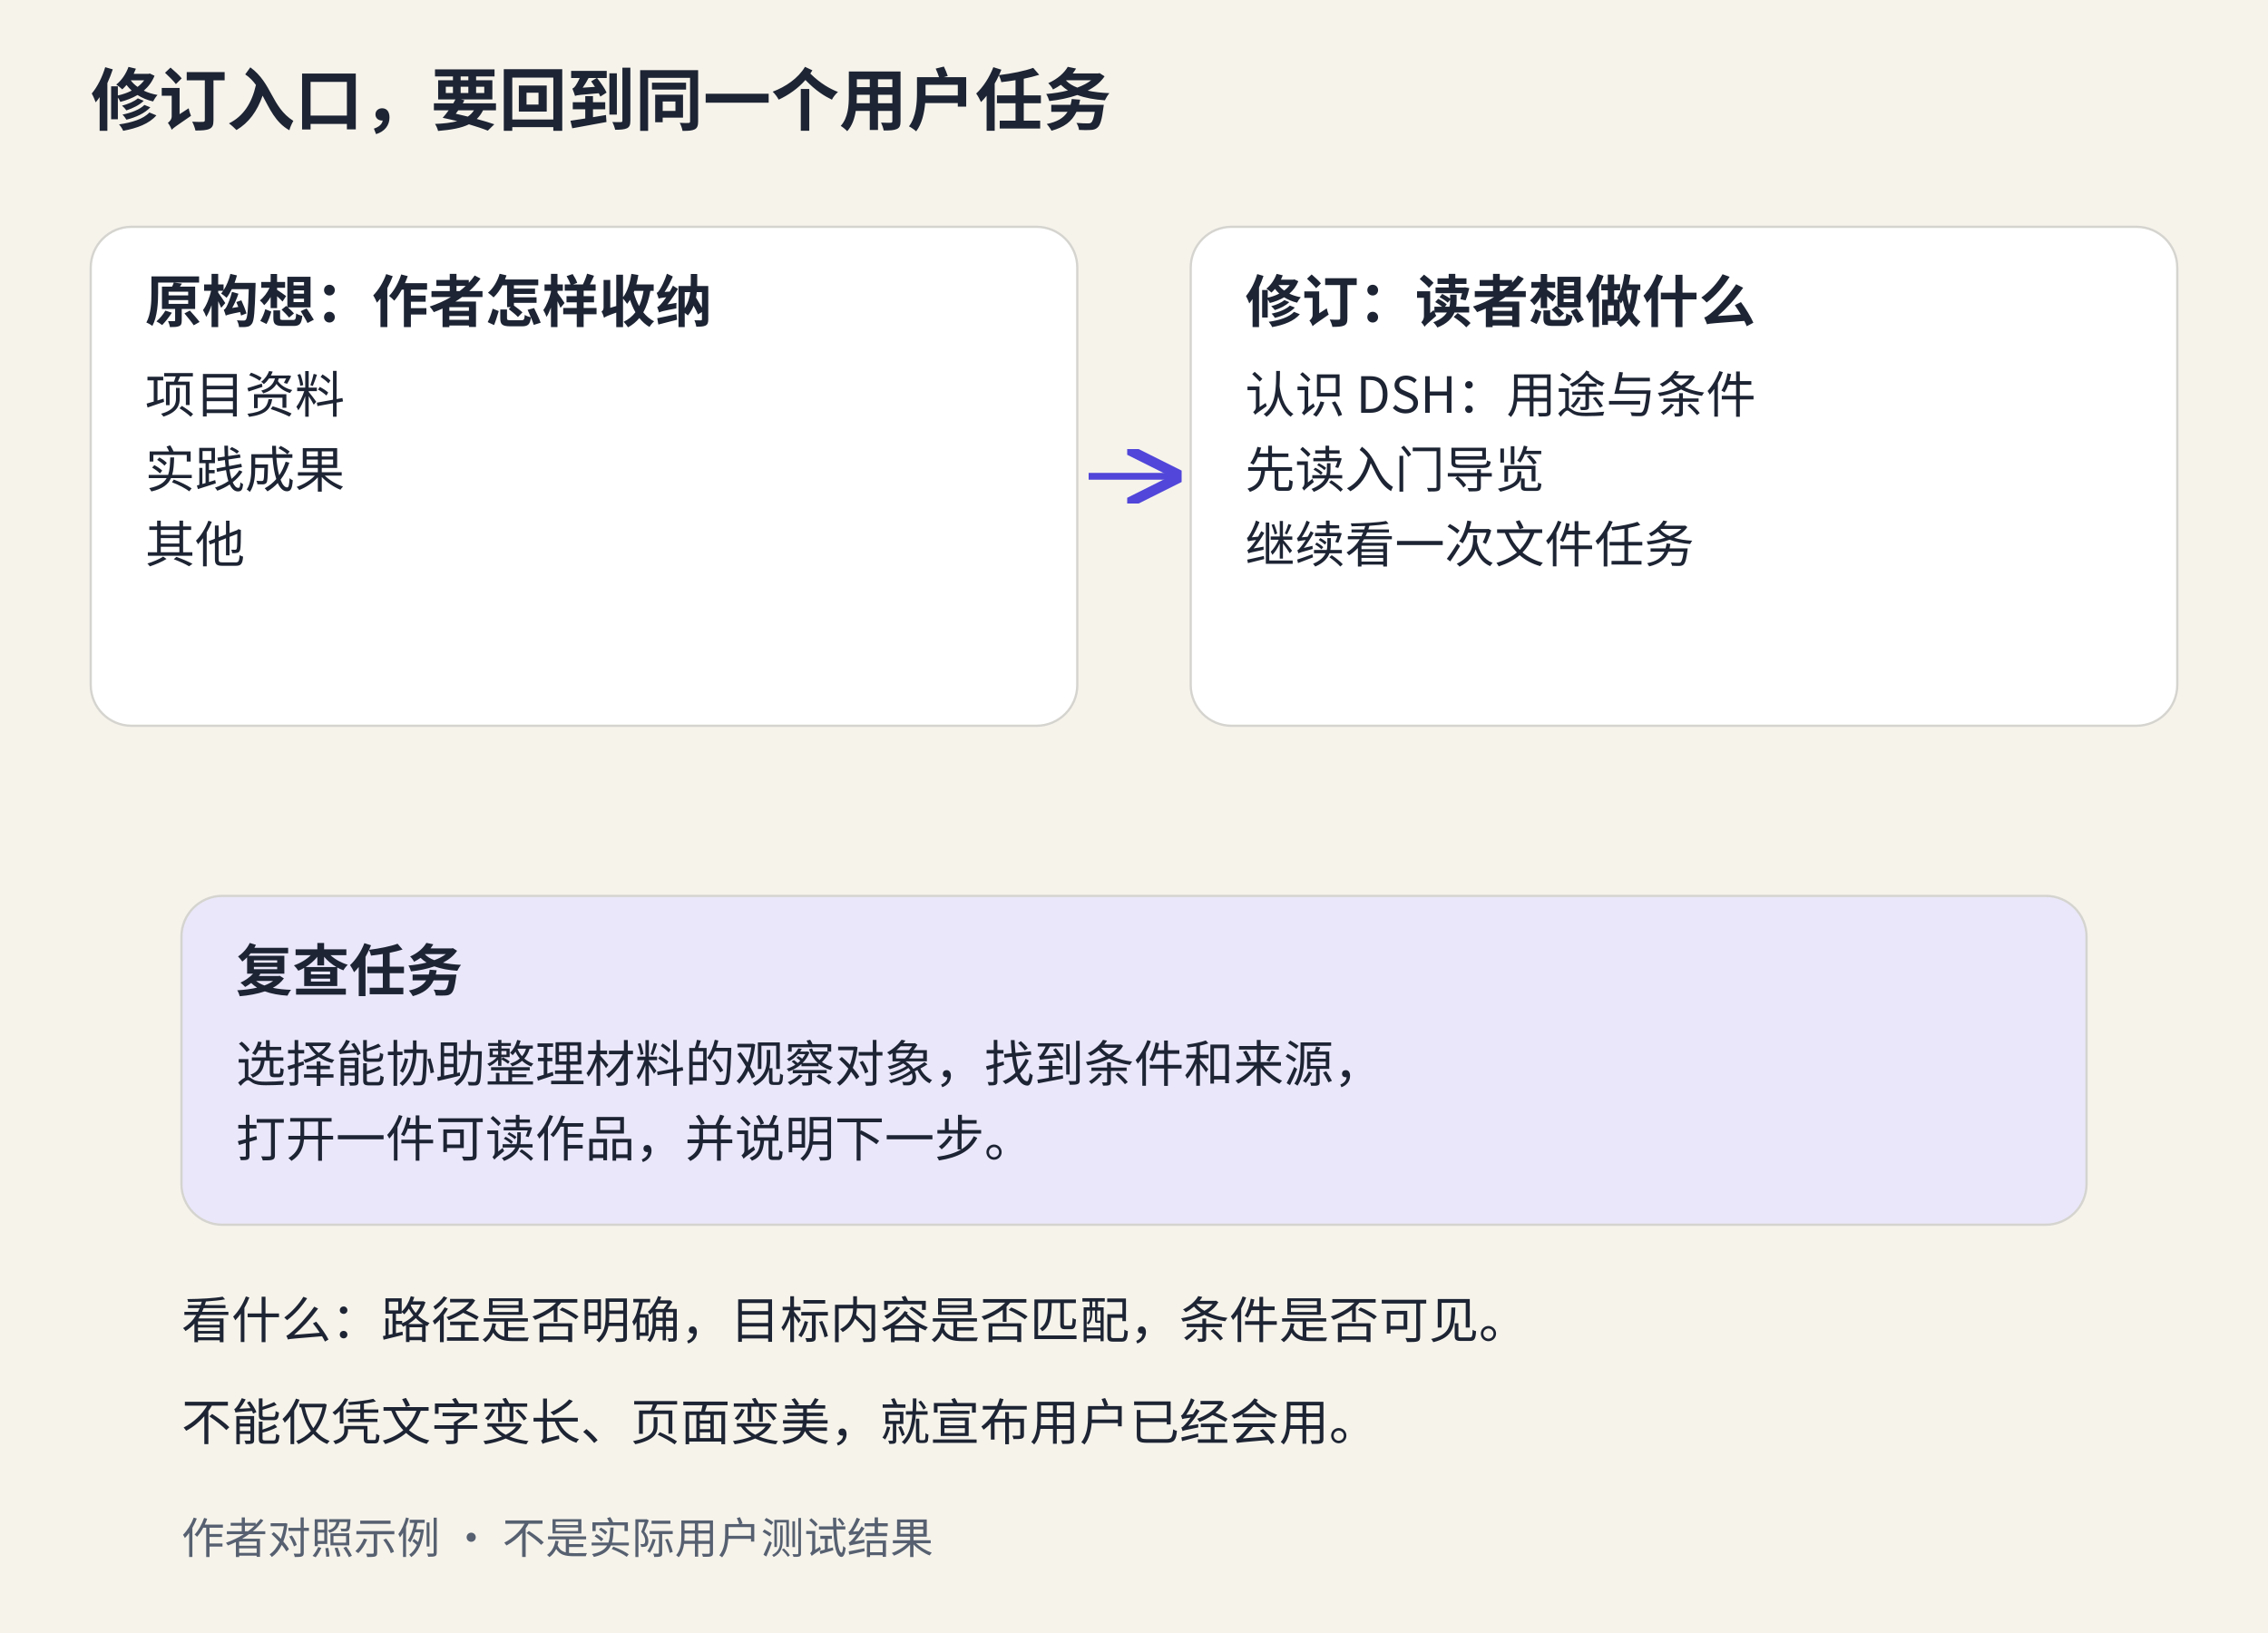
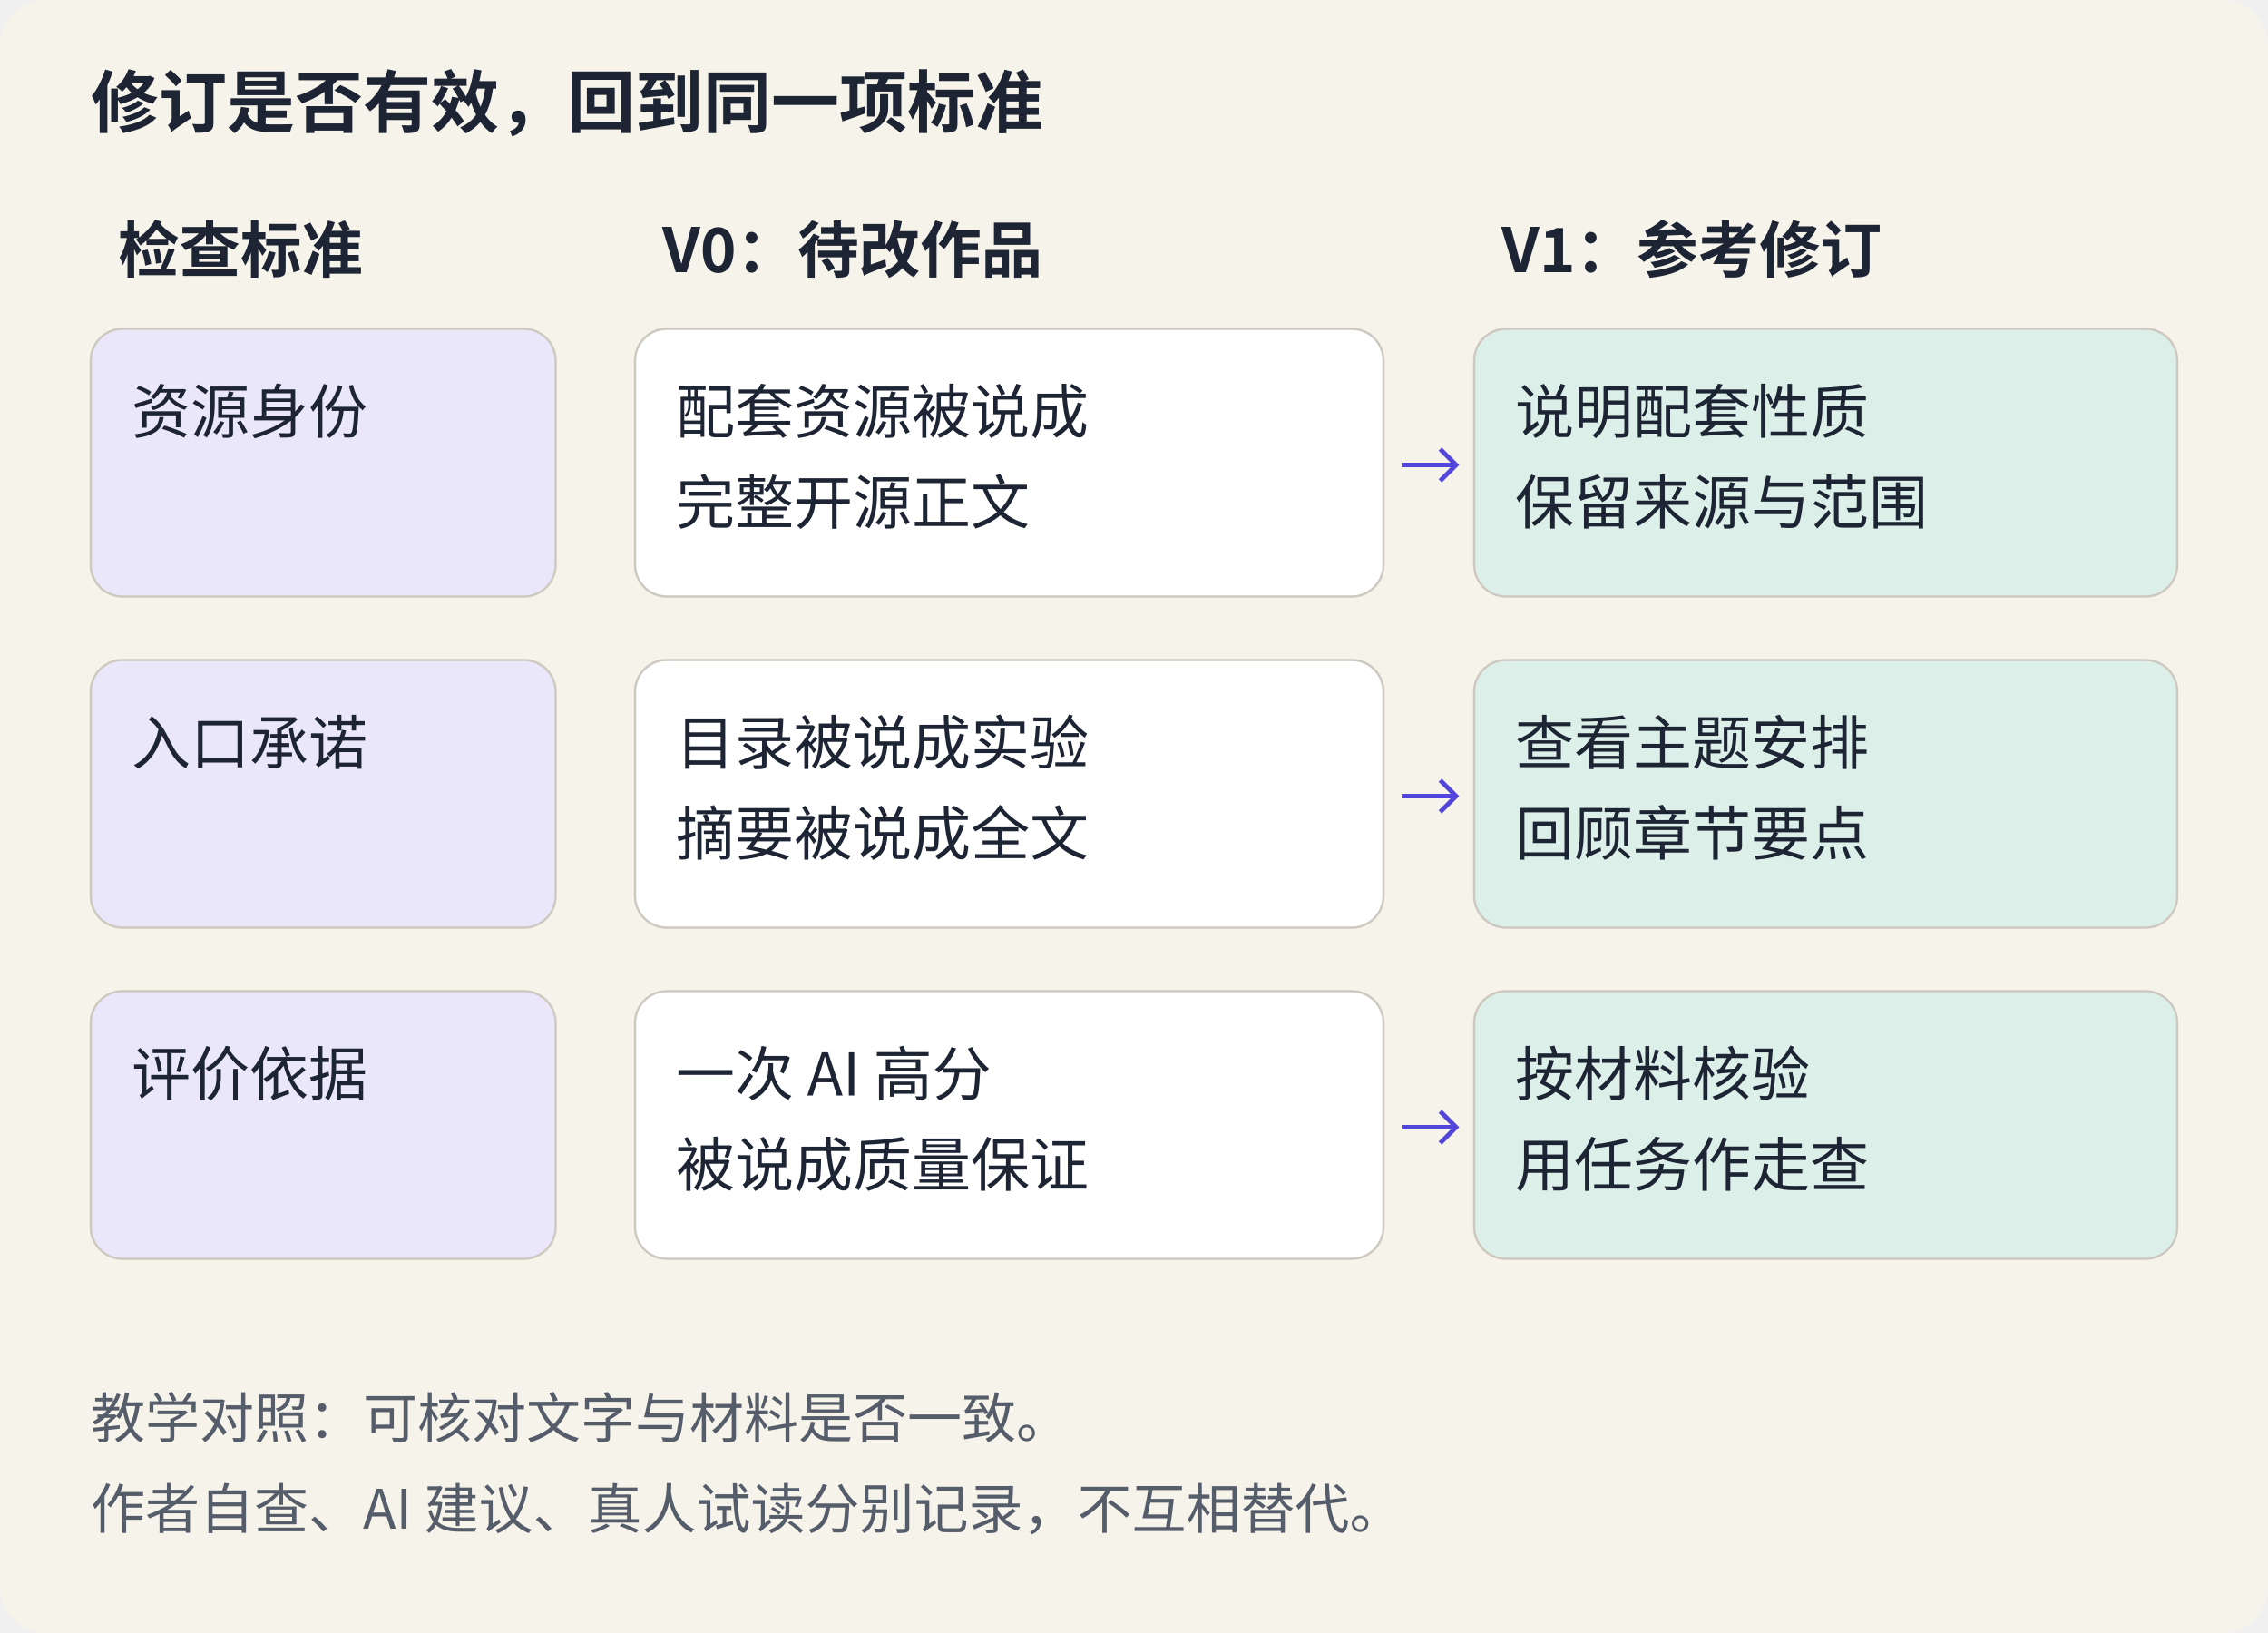
- <svg xmlns="http://www.w3.org/2000/svg" width="1000" height="720" viewBox="0 0 1000 720">
-   <rect width="1000" height="720" fill="#F6F3EB" />
-   <style>text{font-family:"Noto Sans CJK SC","Microsoft YaHei",sans-serif;fill:#1D2433}.t{font-size:30px;font-weight:700}.h{font-size:25px;font-weight:700}.b{font-size:22px}.n{font-size:19px;fill:#566070}</style>
-   <defs>
-     <marker id="arrow" markerWidth="8" markerHeight="8" refX="7" refY="4" orient="auto">
-       <path d="M0 0 L8 4 L0 8" fill="none" stroke="#5146D9" stroke-width="1.5" />
-     </marker>
-   </defs>
-   <text x="40" y="55" class="t">修订入口，要回到同一个用户任务</text>
-   <rect x="40" y="100" width="435" height="220" rx="18" fill="#fff" stroke="#D5D4CF" />
-   <text x="64" y="142" class="h">原构想：作者怎样收纳</text>
-   <text x="64" y="182" class="b">项目资料</text>
-   <text x="64" y="215" class="b">实践成果</text>
-   <text x="64" y="248" class="b">其他</text>
-   <rect x="525" y="100" width="435" height="220" rx="18" fill="#fff" stroke="#D5D4CF" />
-   <text x="549" y="142" class="h">修订：读者想做什么</text>
-   <text x="549" y="182" class="b">认识 DSH：用途与条件</text>
-   <text x="549" y="215" class="b">先读入门导览</text>
-   <text x="549" y="248" class="b">继续看一次文件任务</text>
-   <path d="M480 210 L518 210" fill="none" stroke="#5146D9" stroke-width="3" marker-end="url(#arrow)" />
-   <rect x="80" y="395" width="840" height="145" rx="18" fill="#EAE7FA" stroke="#D5D4CF" />
-   <text x="104" y="437" class="h">复查任务</text>
-   <text x="104" y="477" class="b">选择能协助整理材料的观察对象，找到条件和来源，</text>
-   <text x="104" y="510" class="b">打开一件可读作品，并说明下一步。</text>
-   <text x="80" y="590" class="b">看什么：路径是否明确，目标内容是否匹配，条件是否可见。</text>
-   <text x="80" y="635" class="b">不能仅凭文字变长、页面变美，就宣布用户已经会用。</text>
-   <text x="80" y="685" class="n">作者对照示例 · 不是实际用户测试结果</text>
+ <svg xmlns="http://www.w3.org/2000/svg" width="1000" height="720" viewBox="0 0 1000 720" role="img" aria-labelledby="title desc">
+   <rect width="1000" height="720" rx="20" fill="#F6F3EB" />
+   <g font-family="Noto Sans CJK SC, sans-serif" fill="#1D2433">
+     <text x="40" y="56" font-size="30" font-weight="700">修订是否有效，回到同一项标准</text>
+     <text x="52" y="120" font-size="27" font-weight="700">检查标准</text>
+     <text x="292" y="120" font-size="27" font-weight="700">V0：待改作品</text>
+     <text x="662" y="120" font-size="27" font-weight="700">V1：参考修订</text>
+     <rect x="40" y="145" width="205" height="118" rx="14" fill="#EBE7FB" stroke="#CDC9C0" />
+     <text x="58" y="191" font-size="26">资源身份</text>
+     <rect x="280" y="145" width="330" height="118" rx="14" fill="#FFFFFF" stroke="#CDC9C0" />
+     <text x="298" y="191" font-size="26">配套资源被说成</text>
+     <text x="298" y="231" font-size="26">完整开源正文</text>
+     <rect x="650" y="145" width="310" height="118" rx="14" fill="#DDEFE9" stroke="#CDC9C0" />
+     <text x="668" y="191" font-size="26">说明配套性质</text>
+     <text x="668" y="231" font-size="26">保留来源与范围</text>
+     <path d="M618 205h24m-7-7l7 7-7 7" fill="none" stroke="#5146D9" stroke-width="2" />
+     <rect x="40" y="291" width="205" height="118" rx="14" fill="#EBE7FB" stroke="#CDC9C0" />
+     <text x="58" y="337" font-size="26">入口承诺</text>
+     <rect x="280" y="291" width="330" height="118" rx="14" fill="#FFFFFF" stroke="#CDC9C0" />
+     <text x="298" y="337" font-size="26">目录被说成实验</text>
+     <text x="298" y="377" font-size="26">摘要被说成全文</text>
+     <rect x="650" y="291" width="310" height="118" rx="14" fill="#DDEFE9" stroke="#CDC9C0" />
+     <text x="668" y="337" font-size="26">查看主题安排</text>
+     <text x="668" y="377" font-size="26">回顾章节要点</text>
+     <path d="M618 351h24m-7-7l7 7-7 7" fill="none" stroke="#5146D9" stroke-width="2" />
+     <rect x="40" y="437" width="205" height="118" rx="14" fill="#EBE7FB" stroke="#CDC9C0" />
+     <text x="58" y="483" font-size="26">评价依据</text>
+     <rect x="280" y="437" width="330" height="118" rx="14" fill="#FFFFFF" stroke="#CDC9C0" />
+     <text x="298" y="483" font-size="26">一次 AI 高分</text>
+     <text x="298" y="523" font-size="26">被说成质量保证</text>
+     <rect x="650" y="437" width="310" height="118" rx="14" fill="#DDEFE9" stroke="#CDC9C0" />
+     <text x="668" y="483" font-size="26">按材料核验</text>
+     <text x="668" y="523" font-size="26">用任务作走查</text>
+     <path d="M618 497h24m-7-7l7 7-7 7" fill="none" stroke="#5146D9" stroke-width="2" />
+     <text x="40" y="634" font-size="24" fill="#565D6A">教学对照：可核对文字与材料是否一致。</text>
+     <text x="40" y="674" font-size="24" fill="#565D6A">作者自查、AI 建议、真人试读分别记录，不互相替代。</text>
+   </g>
</svg>
